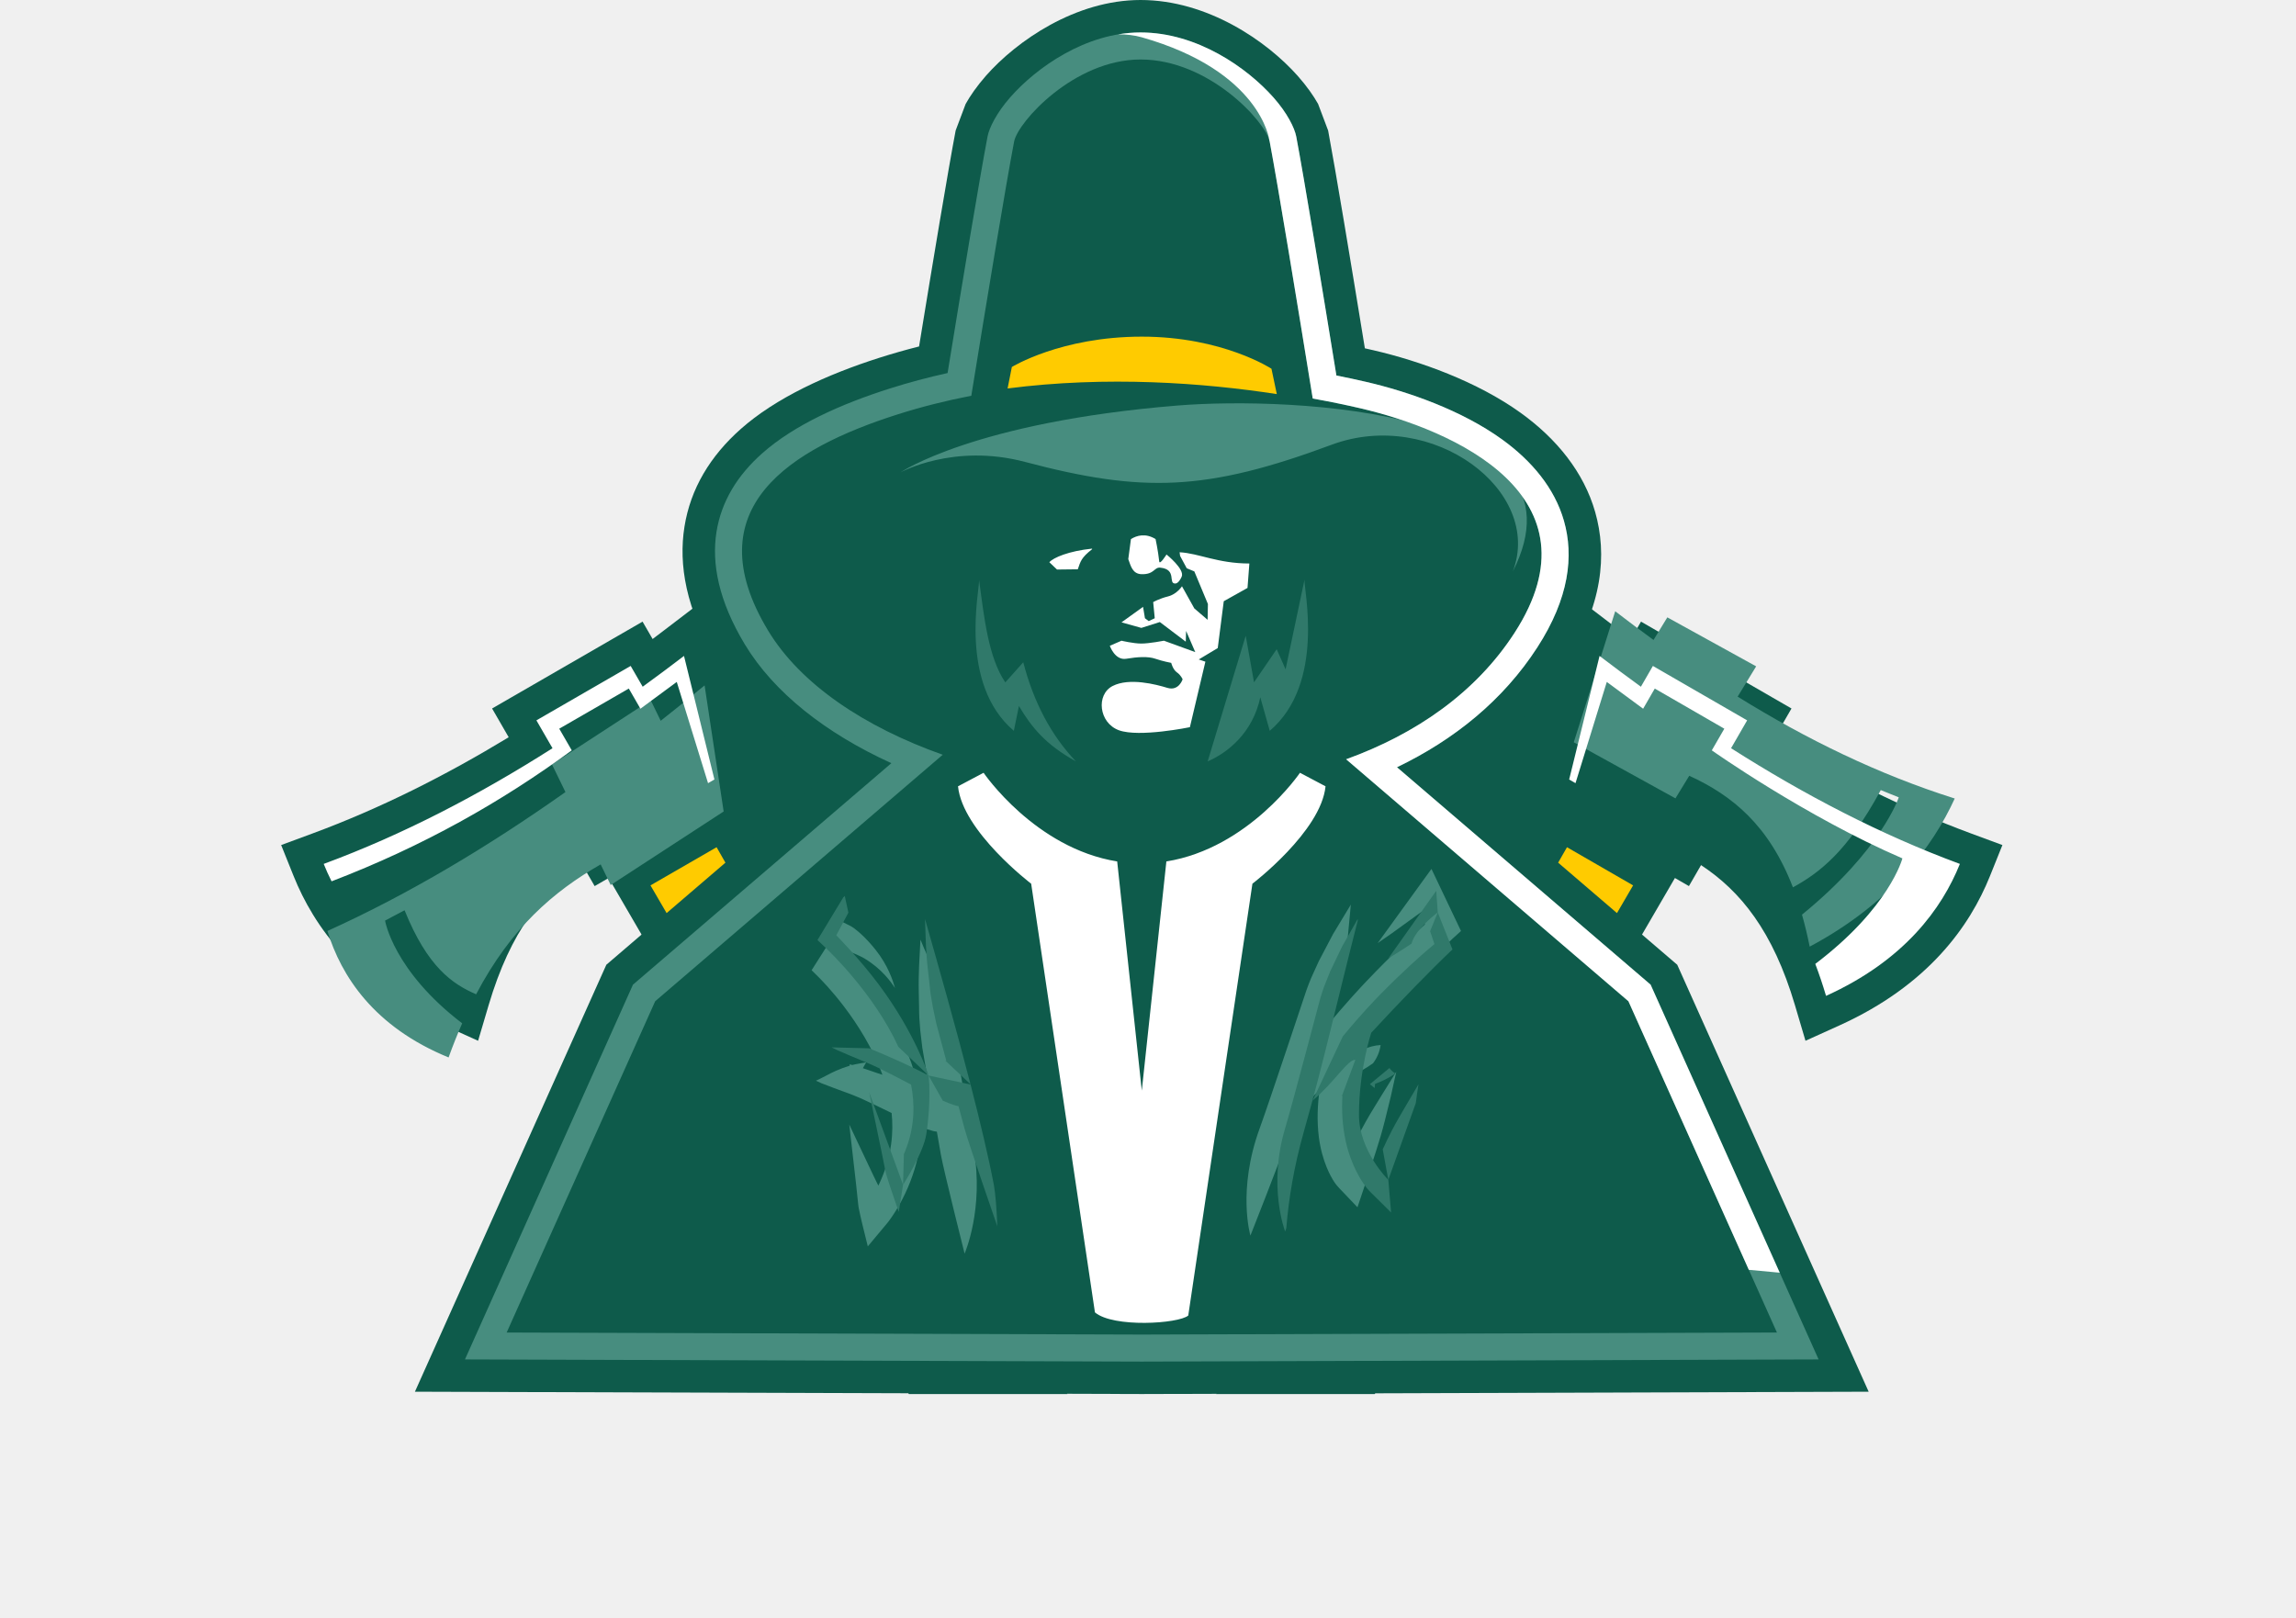
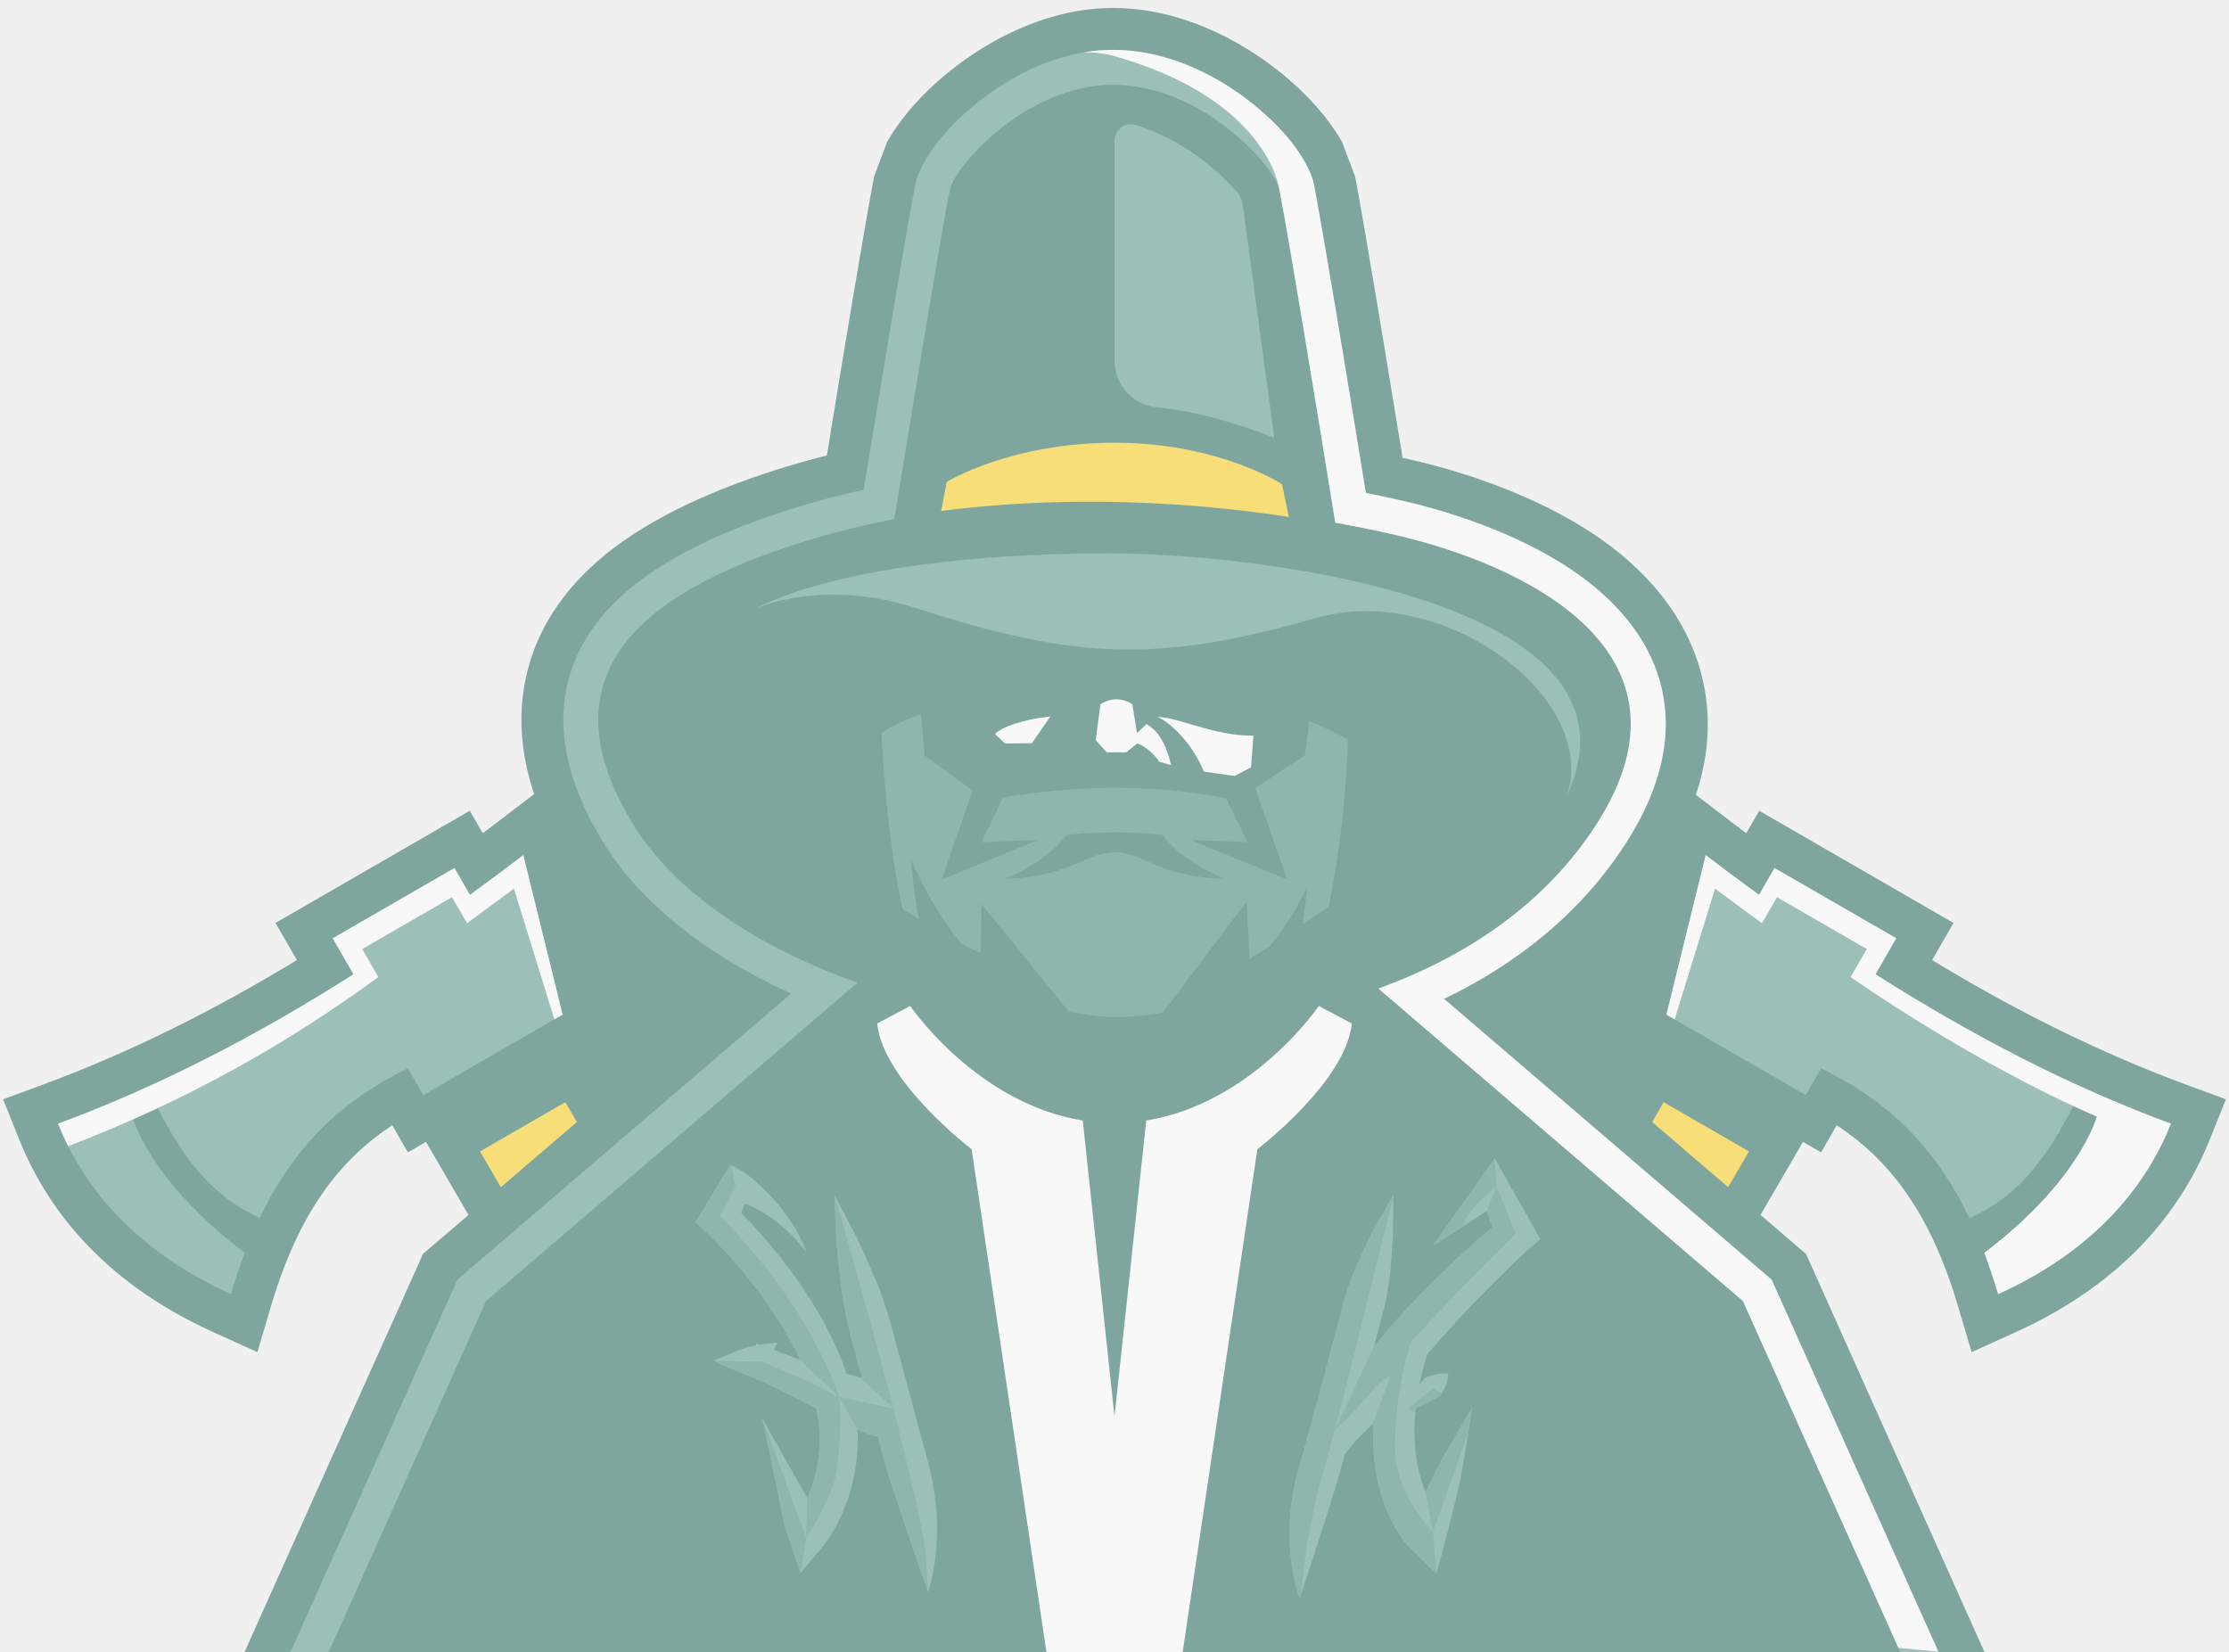
- <svg xmlns="http://www.w3.org/2000/svg" width="755" height="532" viewBox="0 0 755 532" fill="none">
-   <path fill-rule="evenodd" clip-rule="evenodd" d="M298.861 458.468L200.145 288.756L195.539 291.416L191.556 284.517C178.6 293.049 167.9 306.174 160.687 330.548L157.213 342.29L146.056 337.242C116.912 324.056 103.168 304.604 96.544 288.099L92.457 277.918L102.747 274.115C125.04 265.876 146.468 255.088 167.275 242.462L161.815 233.005L211.296 204.438L214.599 210.159C215.884 209.191 217.167 208.218 218.448 207.24L231.393 197.357L234.286 209.112L245.898 198.669L316.685 229.235L259.722 299.202L350.99 458.468H298.861ZM399.925 458.468L490.433 300.528L432.392 229.235L503.176 198.669L516.297 210.467L519.521 197.357L532.468 207.24C533.749 208.218 535.029 209.191 536.314 210.159L539.618 204.438L589.1 233.005L583.64 242.462C604.448 255.088 625.875 265.876 648.168 274.115L658.457 277.918L654.371 288.099C647.746 304.604 634.003 324.056 604.857 337.242L593.702 342.29L590.229 330.548C583.013 306.174 572.315 293.049 559.359 284.517L555.375 291.416L550.769 288.756L452.053 458.468H399.925Z" fill="#0E5B4B" />
-   <path fill-rule="evenodd" clip-rule="evenodd" d="M477.983 254.231L551.531 317.285L614.477 457.704L375.462 458.469L136.441 457.704L199.383 317.285L274.165 253.175C257.391 243.351 244.057 231.149 235.78 217.403C225.46 200.28 223.112 185.586 225.067 173.274C227.054 160.694 233.574 149.968 243.566 141.103C255.032 130.93 271.675 123.228 289.257 117.633C293.559 116.267 297.873 115.041 302.219 113.942C306.762 86.082 311.775 55.964 314.254 42.907L317.53 34.199C319.004 31.54 321.221 28.332 324.158 24.976C334.292 13.44 353.698 0 375.047 0C397.052 0 416.577 13.515 426.733 24.961C429.715 28.323 431.942 31.528 433.428 34.172L436.737 42.939C439.172 55.896 444.239 86.437 448.814 114.553C449.754 114.763 450.682 114.972 451.577 115.179C466.888 118.724 485.758 125.484 500.075 135.794C511.967 144.36 520.823 155.365 524.536 168.355C528.5 182.258 527.157 199.09 514.479 218.707C505.098 233.224 492.605 245.028 477.983 254.231Z" fill="#0E5B4B" />
-   <path fill-rule="evenodd" clip-rule="evenodd" d="M459.374 252.331L542.773 323.831L598.019 447.085L375.462 447.798L152.895 447.085L208.14 323.831L293.111 250.992C271.653 241.231 254.497 227.807 244.909 211.897C236.26 197.526 233.966 185.276 235.604 174.942C237.21 164.803 242.583 156.233 250.642 149.087C261.125 139.789 276.425 132.916 292.5 127.803C298.812 125.792 305.2 124.097 311.599 122.685C316.404 93.133 322.05 59.014 324.737 44.9C325.272 42.079 327.663 37.166 332.184 32.016C340.735 22.27 357.017 10.672 375.047 10.672C393.688 10.672 410.145 22.34 418.75 32.041C423.337 37.214 425.728 42.138 426.252 44.915C428.895 58.944 434.606 93.66 439.455 123.49C442.972 124.189 446.215 124.892 449.163 125.576C463.262 128.838 480.658 134.967 493.839 144.454C503.689 151.548 511.202 160.528 514.271 171.284C517.569 182.803 516.029 196.663 505.523 212.915C494.33 230.225 478.266 243.243 459.374 252.331ZM442.644 249.708C465.577 241.417 485.288 227.831 498.054 208.087C527.036 163.254 478.288 141.444 447.165 134.239C442.666 133.2 437.468 132.111 431.669 131.069C426.656 100.104 420.334 61.528 417.505 46.561C416.315 40.237 397.685 19.564 375.047 19.564C353.228 19.564 334.696 40.102 333.473 46.561C330.612 61.606 324.376 99.447 319.396 130.153C311.294 131.719 303.191 133.734 295.186 136.277C259.924 147.497 228.277 167.048 252.531 207.309C263.2 225.027 284.266 239.102 310.005 248.218L215.445 329.286L166.606 438.236L375.462 438.906L584.314 438.236L535.478 329.286L442.644 249.708Z" fill="#478D7F" />
-   <path fill-rule="evenodd" clip-rule="evenodd" d="M589.571 291.831C581.725 271.488 569.68 261.619 555.482 255.135L550.943 262.56L517.51 244.119L531.135 201.031C535.307 204.246 539.506 207.394 543.733 210.465L548.274 203.037L577.484 219.148L571.394 229.109C594.042 243.144 617.69 254.686 642.779 262.61C635.621 278.301 621.82 297.081 595.084 311.329C594.331 307.583 593.487 304.083 592.554 300.808C618.738 279.464 624.374 262.23 624.374 262.23L618.463 259.842C607.459 280.175 598.155 287.106 589.571 291.831ZM151.979 336.546C150.437 340.061 148.946 343.796 147.51 347.77C122.886 337.705 112.181 320.92 107.667 306.18C134.504 294.027 160.509 278.444 185.939 260.494L181.507 251.389L213.957 230.257L217.262 237.047C222.089 233.238 226.899 229.356 231.693 225.411L237.963 266.88L200.821 291.068L197.518 284.282C182.006 293.173 168.076 305.138 156.566 326.998C148.737 323.608 140.579 318.048 133.036 299.366L126.622 302.759C126.622 302.759 129.309 319.235 151.979 336.546ZM296.12 155.363C296.12 155.363 320.242 138.821 387.232 133.367C424.924 130.297 524.555 134.888 497.459 187.939C507.598 161.411 470.923 133.985 437.884 146.266C396.694 161.574 375.811 162.17 337.044 151.908C313.494 145.674 296.12 155.363 296.12 155.363ZM411.179 406.359C411.179 406.359 406.767 391.502 414.254 371.002C417.476 362.185 429.346 326.334 429.614 325.61C431.062 321.694 431.104 321.705 432.858 317.882C433.135 317.271 433.395 316.655 433.695 316.053C433.712 316.018 438.325 307.241 438.34 307.218C438.618 306.724 443.727 298.28 444.197 297.503C443.222 307.963 443.237 307.961 443.201 308.202C443.083 308.96 441.729 317.635 441.725 317.673C441.611 318.311 441.45 318.949 441.312 319.586C440.451 323.59 440.492 323.594 439.308 327.563C439.208 327.9 437.53 332.923 435.781 338.133C442.391 330.02 447.961 324.155 449.08 322.976C457.929 313.66 464.591 307.613 466.02 306.299C466.169 306.159 467.304 305.135 468.552 304.031L467.533 299.816C464.235 302.171 460.971 304.59 457.673 306.945C457.303 307.208 457.301 307.203 453.021 310.173L470.712 285.767L480.427 306.187C477.586 308.778 477.548 308.729 474.809 311.44C472.28 313.949 466.358 319.905 461.046 325.625C460.357 326.364 457.463 329.478 452.593 335.007C451.378 336.384 450.229 337.716 449.141 338.995C448.033 341.934 447.139 344.682 446.428 347.25C446.948 346.582 447.49 345.918 448.061 345.262C449.966 344.343 451.942 343.803 453.997 343.687C453.674 345.977 452.799 347.956 451.494 349.694C449.155 351.36 447.01 352.545 444.973 353.447C443.017 363.751 444.181 370.347 444.987 373.766C445.149 374.453 445.324 375.095 445.507 375.693C446.666 373.416 447.837 371.144 449.094 368.913C450.92 365.672 452.924 362.522 454.868 359.342C456.277 357.038 457.736 354.762 459.145 352.458C458.488 355.168 457.997 357.891 457.343 360.603C454.215 373.529 454.14 373.525 449.978 386.308C448.815 389.893 447.548 393.457 446.382 397.04C445.915 396.549 441.466 391.882 440.509 390.885C439.31 389.638 438.813 388.849 438.284 387.983C437.862 387.293 434.742 382.198 433.695 374.054C433.005 368.682 433.231 363.336 433.946 358.34L433.942 358.347C433.463 358.916 433.396 358.9 431.476 360.929C431.341 361.071 428.417 364.019 427.834 364.767C427.268 365.495 426.632 366.328 425.961 367.251C424.258 372.187 423.906 373.049 423.146 375.205C420.372 383.099 411.179 406.359 411.179 406.359ZM290.169 353.465C283.721 335.75 270.058 322.28 269.82 322.018C269.76 321.952 269.703 321.883 269.645 321.815C269.442 321.579 269.426 321.598 266.887 319.081L276.978 303.186C279.672 304.612 279.85 304.36 282.162 306.329C283.056 307.091 285.062 308.797 287.897 312.34C292.016 317.49 293.61 322.489 294.31 324.923C293.03 323.032 290.023 318.628 284.096 315.116C284.093 315.114 282.445 314.16 279.984 313.226L279.773 313.146L278.613 315.742C278.838 315.984 279.086 316.255 279.363 316.559C285.358 323.139 297.367 338.215 301.603 356.183C302.876 356.458 304.157 356.712 305.433 356.975C304.253 350.183 303.297 344.667 303.296 344.652L302.619 338.933C302.284 334.846 302.258 334.85 302.211 330.698C302.177 327.736 302.043 324.789 302.107 321.809C302.243 315.437 302.393 315.419 302.679 309.025C304.148 312.721 305.892 316.256 307.359 319.95C308.39 322.543 309.236 325.239 310.172 327.882C311.959 332.926 311.923 332.946 313.151 338.256C313.359 339.153 313.601 340.034 313.773 340.944C313.785 341.019 318.175 366.347 320.186 377.859C323.635 397.599 317.19 412.291 317.19 412.291C317.19 412.291 310.266 384.759 309.389 379.733C309.077 377.95 308.612 375.275 308.073 372.18C307.565 372.13 307.064 372.02 306.585 371.892C305.389 371.57 304.225 371.165 303.091 370.702C302.602 383.994 297.101 395.072 292.229 401.659C292.22 401.665 292.14 401.788 291.715 402.301C291.21 402.913 291.207 402.91 285.361 409.908C284.769 407.4 284.109 404.917 283.513 402.407C283.128 400.783 282.74 399.156 282.42 397.505C282.209 396.422 282.256 396.408 281.5 389.39C281.329 387.822 281.309 387.83 279.266 369.838C286.616 385.395 286.616 385.396 287.264 386.74C287.781 387.807 288.304 388.865 288.824 389.927C288.94 389.689 289.056 389.444 289.176 389.192C293.414 380.118 293.821 372.031 293.194 366.041L292.995 365.946C291.223 365.098 289.467 364.224 287.693 363.379C286.141 362.64 284.59 361.908 283.02 361.197C281.592 360.55 279.278 359.685 278.949 359.562C277.402 358.985 275.843 358.431 274.297 357.851C272.892 357.324 271.485 356.805 270.099 356.243C269.486 355.994 268.914 355.667 268.301 355.418C270.524 354.444 272.651 353.139 274.874 352.165C276.357 351.515 277.867 350.945 279.389 350.494L279.4 350.033C279.681 350.118 279.969 350.186 280.257 350.252C281.754 349.872 283.262 349.684 284.764 349.39C284.783 349.386 284.801 349.394 284.819 349.391C284.446 350.022 284.095 350.664 283.741 351.305L284.801 351.659C286.078 352.085 287.345 352.537 288.625 352.966C288.774 353.016 289.411 353.229 290.169 353.465Z" fill="#478D7F" />
-   <path fill-rule="evenodd" clip-rule="evenodd" d="M383.541 283.309C410.624 278.958 427.474 254.148 427.474 254.148L435.882 258.6C434.397 273.441 411.836 290.633 411.836 290.633L390.738 432.648C387.56 435.355 366.068 436.725 360.051 431.613L339.084 290.633C339.084 290.633 316.512 273.441 315.027 258.6L323.435 254.148C323.435 254.148 340.296 278.958 367.368 283.309L375.46 358.68L383.541 283.309ZM345.058 184.904C346.379 183.384 351.501 181.211 359.112 180.431V180.621C355.519 183.449 355.334 184.586 354.416 187.227L347.58 187.306L345.058 184.904ZM387.898 181.627C394.188 181.952 400.435 185.322 410.831 185.322L410.22 193.358L402.411 197.73L400.435 213.134L394.188 216.881L396.372 217.61L391.273 239.155C391.273 239.155 374.619 242.59 367.958 240.173C361.296 237.755 360.357 228.411 365.883 225.601C371.398 222.791 380.134 225.08 383.88 226.226C387.636 227.37 388.881 223.416 388.881 223.416C388.881 223.416 388.357 222.062 387.003 221.126C385.66 220.189 385.136 218.002 385.136 218.002C385.136 218.002 382.318 217.483 379.926 216.649C377.535 215.817 374.095 216.025 370.349 216.649C366.604 217.274 364.944 212.383 364.944 212.383L368.788 210.717C368.788 210.717 372.708 211.653 375.318 211.653C377.917 211.653 382.744 210.717 382.744 210.717L393.042 214.464L390.028 207.491L389.919 211.03L381.39 204.576L375.318 206.503L368.788 204.681L375.875 199.58L376.497 203.328L377.742 204.264L379.719 203.328L379.206 198.019C379.206 198.019 381.182 196.874 384.098 196.145C387.003 195.417 388.674 192.815 388.674 192.815L392.736 200.101L397.104 203.847L397.202 198.644L392.736 187.923L390.235 186.882L388.051 182.822L387.898 181.627ZM371.889 177.29C373.778 176.124 376.661 175.232 379.992 177.29C379.992 177.29 380.811 181.087 381.193 184.639C381.335 185.982 383.585 182.362 383.585 182.362C383.585 182.362 389.678 187.224 388.575 189.659C388.248 190.399 387.451 191.868 386.511 191.906C383.945 192.01 387.178 187.258 381.532 186.688C379.49 186.483 379.643 188.93 375.438 188.841C372.348 188.775 371.824 186.039 371.015 183.881L371.889 177.29ZM518.08 257.563L515.994 256.354L525.986 215.721C530.497 219.162 535.029 222.539 539.582 225.847L543.525 219.014L574.517 236.91L569.231 246.072C593.398 261.442 618.362 274.476 644.473 284.123C638.597 298.747 626.279 315.836 600.463 327.52C599.35 323.786 598.17 320.288 596.925 317.008C621.398 298.466 625.569 282.306 625.569 282.306C593.584 268.487 562.897 246.775 562.897 246.775L567.014 239.651L544.147 226.449L540.314 233.081L528.367 224.271L518.08 257.563ZM232.829 257.563L222.542 224.271L210.595 233.081L206.773 226.449L183.901 239.651L188.014 246.775C165.066 263.61 139.193 278.302 109.032 289.847C108.055 287.909 107.197 285.996 106.445 284.123C132.55 274.476 157.511 261.442 181.681 246.072L176.391 236.91L207.385 219.014L211.338 225.847C215.892 222.539 220.413 219.162 224.923 215.721L234.926 256.354L232.829 257.563Z" fill="white" />
-   <path fill-rule="evenodd" clip-rule="evenodd" d="M428.973 190.604C428.973 190.559 428.984 190.52 428.995 190.49L428.973 190.604ZM428.973 190.604C428.607 193.415 435.998 224.632 417.538 240.352L414.429 229.332C411.933 241.036 403.66 247.593 397.12 250.401L409.631 209.07L412.363 224.395L419.818 213.51L422.744 220.118L428.973 190.604ZM321.956 190.754L321.923 190.49C321.934 190.549 321.945 190.638 321.956 190.754ZM321.956 190.754C323.645 203.29 325.011 216.191 330.573 224.424L336.479 217.801C339.942 231.114 345.741 241.951 353.798 250.401C343.761 244.864 339.093 239.026 335.058 232.182L333.38 240.352C315.2 224.873 322.095 194.369 321.956 190.754ZM305.356 353.719L295.416 344.278C287.326 326.622 272.298 312.507 272.04 312.235C271.975 312.166 271.911 312.095 271.846 312.025C271.62 311.78 271.599 311.797 268.812 309.161L277.29 295.139L277.784 294.656V294.658L278.978 300.159L274.998 307.594C274.998 307.594 282.572 315.224 288.919 323.715C301.107 340.038 305.356 353.719 305.356 353.719ZM319.126 356.573L310.832 348.782L311.176 348.877C309.391 342.21 307.938 336.795 307.928 336.78L306.744 331.194C306.045 327.21 306.013 327.213 305.604 323.189C305.303 320.319 304.915 317.456 304.711 314.577C304.291 308.419 304.442 308.414 304.173 302.249C308.691 318.027 314.361 338.054 319.126 356.573ZM319.148 356.666L319.126 356.573L319.245 356.686L319.148 356.666ZM305.356 353.719C305.356 353.719 306.325 361.7 304.593 373.035C303.646 379.231 296.955 389.653 296.955 389.653L297.234 379.405L297.267 379.463C297.363 379.242 297.46 379.014 297.557 378.778C301.043 370.329 300.741 362.534 299.59 356.688L299.375 356.578C297.503 355.619 295.653 354.635 293.781 353.678C292.146 352.841 290.511 352.009 288.854 351.197C287.348 350.457 284.938 349.44 284.583 349.294C282.97 348.612 281.345 347.954 279.732 347.271C278.258 346.65 276.784 346.037 275.332 345.384C274.697 345.098 274.094 344.742 273.471 344.455L285.82 344.768C292.458 347.528 299.052 350.368 305.356 353.719ZM305.356 353.719L319.148 356.666C322.311 368.939 325.075 380.546 326.84 389.809C327.334 392.617 327.732 397.529 327.948 403.304C327.539 402.123 318.492 376.038 317.19 371.215C316.717 369.466 316.007 366.84 315.189 363.802C314.673 363.713 314.156 363.569 313.661 363.405C312.424 362.999 311.209 362.516 310.015 361.978L305.356 353.719ZM296.955 389.653L295.556 398.482L295.524 398.53C294.695 396.055 293.813 393.6 292.985 391.125C292.447 389.521 291.92 387.917 291.447 386.292C291.135 385.228 291.178 385.218 289.801 378.365C289.489 376.835 289.467 376.841 285.82 359.265L285.853 359.329L296.955 389.653ZM456.524 388.03L457.438 398.764V398.766C456.922 398.252 452.006 393.385 450.951 392.345C449.617 391.043 449.047 390.24 448.434 389.359C447.95 388.658 444.335 383.481 442.56 375.516C441.388 370.261 441.151 365.105 441.431 360.328V360.333C441.345 360.432 441.28 360.51 441.205 360.587L445.691 348.539C443.206 348.378 438.591 356.166 431.727 361.851L431.598 362.029L431.652 361.914L431.598 361.958L431.706 361.813L441.538 340.879C447.509 333.563 452.619 328.341 453.641 327.29C461.784 318.971 467.991 313.641 469.325 312.483C469.465 312.36 470.53 311.458 471.692 310.486L470.294 306.326L470.197 306.385L470.229 306.349L472.779 300.07L477.62 312.248C470.724 318.763 460.3 329.476 450.908 339.653C450.908 339.653 446.874 351.728 446.874 366.65C446.874 378.575 456.524 388.03 456.524 388.03ZM472.779 300.07C472.779 300.07 465.345 305.561 464.151 310.352C463.086 311.055 462.01 311.758 460.934 312.45C460.579 312.677 460.579 312.671 456.513 315.209L472.273 292.979L472.284 292.998L472.779 300.07ZM456.524 388.03L454.684 378.004C455.652 375.903 456.631 373.804 457.707 371.753C459.267 368.761 461.02 365.87 462.709 362.945C463.925 360.825 465.205 358.738 466.432 356.618C466.087 358.667 465.861 360.732 465.56 362.788L456.524 388.03ZM422.981 403.889L422.605 405.011C422.605 405.011 416.839 390.283 422.605 371.03C425.09 362.749 433.954 328.984 434.158 328.304C435.288 324.628 435.331 324.642 436.762 321.079C436.998 320.512 437.203 319.935 437.45 319.376C437.472 319.344 441.366 311.213 441.377 311.191C441.614 310.735 446.046 302.963 446.455 302.249V302.79C438.687 333.279 435.686 347.609 428.737 372.205C425.423 383.942 423.734 394.551 422.981 403.889ZM452.038 357.834L450.467 356.56L456.9 351.248C457.417 351.981 458.019 352.555 458.729 352.934C458.632 353.071 458.535 353.207 458.439 353.34C456.223 354.77 454.146 355.746 452.167 356.46C452.113 356.925 452.07 357.383 452.038 357.834Z" fill="#30796A" />
-   <path fill-rule="evenodd" clip-rule="evenodd" d="M419.855 129.606C395.779 125.903 364.022 123.54 331.33 127.754L332.728 120.697C332.728 120.697 348.865 110.715 375.458 110.715C402.051 110.715 418.101 121.271 418.101 121.271L419.855 129.606ZM219.202 300.294L213.898 291.182L235.64 278.633L238.544 283.711L219.202 300.294ZM512.371 283.711L515.276 278.633L537.017 291.182L531.713 300.294L512.371 283.711Z" fill="#FFCB00" />
-   <path fill-rule="evenodd" clip-rule="evenodd" d="M417.381 46.039C417.381 46.039 414.665 23.431 375.462 12.268C373.037 11.578 370.419 11.283 367.695 11.3C370.102 10.893 372.558 10.672 375.051 10.672C393.692 10.672 410.148 22.34 418.745 32.041C423.335 37.214 425.724 42.138 426.249 44.915C428.893 58.945 434.612 93.661 439.452 123.491C442.97 124.189 446.218 124.893 449.168 125.576C463.261 128.838 480.664 134.967 493.841 144.454C503.692 151.549 511.202 160.528 514.277 171.285C517.566 182.804 516.026 196.663 505.519 212.915C494.335 230.226 478.265 243.243 459.374 252.332L542.775 323.831L585.236 418.565L575.067 417.613L535.474 329.286L442.648 249.708C465.572 241.417 485.29 227.832 498.056 208.088C527.033 163.253 478.291 141.445 447.165 134.239C442.674 133.199 437.464 132.111 431.672 131.069C426.66 100.104 420.327 61.529 417.512 46.56C417.48 46.396 417.433 46.222 417.381 46.039Z" fill="white" />
+ <svg xmlns="http://www.w3.org/2000/svg" width="521" height="386" viewBox="0 0 521 386" fill="none">
+   <g opacity="0.5">
+     <path fill-rule="evenodd" clip-rule="evenodd" d="M351.538 244.618C340.491 242.918 325.918 241.834 310.916 243.768L311.558 240.53C311.558 240.53 318.963 235.949 331.166 235.949C343.369 235.949 350.734 240.793 350.734 240.793L351.538 244.618ZM259.464 322.942L257.03 318.761L267.007 313.003L268.34 315.333L259.464 322.942ZM393.992 315.333L395.325 313.003L405.301 318.761L402.867 322.942L393.992 315.333Z" fill="#FFCB00" />
+     <path fill-rule="evenodd" clip-rule="evenodd" d="M190.189 422.712L99.572 266.921L95.345 269.363L91.689 263.031C79.796 270.863 69.975 282.912 63.352 305.283L60.163 316.066L49.922 311.429C23.167 299.327 10.551 281.469 4.471 266.321L0.72 256.975L10.165 253.481C30.627 245.921 50.298 236.018 69.399 224.426L64.386 215.747L109.808 189.52L112.841 194.771C114.021 193.886 115.197 192.991 116.373 192.096L128.256 183.021L130.913 193.814L141.572 184.226L206.552 212.286L154.259 276.509L238.039 422.712H190.189ZM282.962 422.712L366.042 277.728L312.76 212.286L377.74 184.226L389.784 195.057L392.745 183.021L404.628 192.096C405.804 192.991 406.98 193.886 408.161 194.771L411.193 189.52L456.611 215.747L451.603 224.426C470.703 236.018 490.37 245.921 510.836 253.481L520.282 256.975L516.53 266.321C510.446 281.469 497.83 299.327 471.079 311.429L460.839 316.066L457.649 305.283C451.027 282.912 441.205 270.863 429.313 263.031L425.656 269.363L421.429 266.921L330.812 422.712H282.962Z" fill="#0E5B4B" />
+     <path fill-rule="evenodd" clip-rule="evenodd" d="M354.613 235.235L422.131 293.112L479.907 422.01L260.503 422.714L41.098 422.01L98.874 293.112L167.52 234.264C152.124 225.247 139.879 214.045 132.281 201.429C122.812 185.709 120.66 172.222 122.445 160.92C124.273 149.37 130.253 139.525 139.427 131.389C149.957 122.048 165.235 114.978 181.379 109.841C185.321 108.589 189.286 107.461 193.271 106.456C197.441 80.882 202.036 53.236 204.316 41.248L207.32 33.255C208.677 30.812 210.71 27.87 213.414 24.79C222.712 14.197 240.526 1.862 260.126 1.862C280.317 1.862 298.251 14.269 307.567 24.776C310.3 27.861 312.352 30.803 313.709 33.231L316.751 41.277C318.989 53.169 323.635 81.205 327.834 107.013C328.705 107.209 329.553 107.399 330.372 107.589C344.43 110.846 361.75 117.049 374.894 126.514C385.816 134.378 393.942 144.481 397.346 156.402C400.993 169.165 399.76 184.619 388.12 202.624C379.507 215.949 368.039 226.785 354.613 235.235Z" fill="#0E5B4B" />
+     <path fill-rule="evenodd" clip-rule="evenodd" d="M337.532 233.486L414.09 299.118L464.807 412.263L260.503 412.915L56.199 412.263L106.916 299.118L184.907 232.258C165.211 223.298 149.467 210.972 140.67 196.371C132.724 183.179 130.62 171.934 132.119 162.446C133.595 153.139 138.532 145.274 145.93 138.713C155.552 130.177 169.591 123.869 184.345 119.175C190.148 117.328 196.009 115.776 201.888 114.476C206.297 87.35 211.477 56.033 213.938 43.074C214.433 40.485 216.628 35.976 220.779 31.249C228.629 22.303 243.569 11.653 260.127 11.653C277.242 11.653 292.343 22.365 300.236 31.273C304.45 36.019 306.644 40.542 307.125 43.089C309.548 55.967 314.804 87.835 319.246 115.219C322.474 115.857 325.454 116.504 328.163 117.133C341.098 120.127 357.075 125.75 369.167 134.462C378.213 140.975 385.107 149.216 387.93 159.09C390.948 169.663 389.534 182.384 379.894 197.304C369.624 213.196 354.871 225.145 337.532 233.486ZM322.179 231.077C343.221 223.47 361.322 210.996 373.038 192.872C399.641 151.715 354.899 131.701 326.325 125.083C322.198 124.131 317.423 123.131 312.105 122.175C307.501 93.748 301.688 58.337 299.103 44.598C298.008 38.794 280.907 19.818 260.127 19.818C240.093 19.818 223.083 38.671 221.96 44.598C219.332 58.409 213.614 93.148 209.044 121.332C201.598 122.77 194.162 124.622 186.82 126.954C154.447 137.252 125.397 155.2 147.663 192.158C157.461 208.421 176.799 221.342 200.422 229.711L113.614 304.126L68.787 404.141L260.503 404.75L452.219 404.141L407.387 304.126L322.179 231.077Z" fill="#478D7F" />
+     <path fill-rule="evenodd" clip-rule="evenodd" d="M460.339 284.785C451.408 266.142 439.41 256.501 425.69 249.717L422.072 255.982L389.503 237.182L398.682 199.881C402.819 203.043 406.975 206.142 411.155 209.175L414.778 202.905L443.233 219.334L438.377 227.741C460.562 241.852 483.476 253.816 507.437 262.671C502.053 276.096 490.741 291.783 467.042 302.509C466.042 299.124 464.971 295.954 463.843 292.978C486.452 275.906 490.298 261.005 490.298 261.005L484.614 258.453C476.03 275.725 467.942 281.21 460.339 284.785ZM57.206 292.859C56.054 295.868 54.973 299.082 53.959 302.509C30.256 291.783 18.949 276.096 13.56 262.671C37.525 253.816 60.439 241.852 82.624 227.741L77.768 219.334L106.223 202.905L109.841 209.175C114.021 206.142 118.182 203.043 122.319 199.881L131.498 237.182L98.93 255.982L95.312 249.717C81.61 256.492 69.627 266.118 60.696 284.704C53.145 281.129 45.114 275.597 36.592 258.453L30.903 261.005C30.903 261.005 34.736 275.84 57.206 292.859ZM176.54 142.305C176.54 142.305 197.625 129.351 259.453 129.351C294.24 129.351 387.223 140.638 366.323 185.813C373.602 162.976 337.297 135.959 307.575 144.475C270.527 155.102 251.165 154.116 214.302 142.195C191.907 134.954 176.54 142.305 176.54 142.305ZM303.781 373.64C303.781 373.64 298.482 360.12 303.781 342.447C306.061 334.844 314.197 303.852 314.388 303.223C315.416 299.853 315.459 299.862 316.778 296.592C316.987 296.073 317.178 295.544 317.411 295.03C317.425 295.002 321.005 287.537 321.015 287.518C321.234 287.099 325.299 279.962 325.671 279.31C325.614 288.532 325.628 288.532 325.609 288.741C325.561 289.408 325.004 297.015 325.004 297.049C324.952 297.611 324.852 298.163 324.776 298.72C324.3 302.214 324.338 302.224 323.557 305.661C323.49 305.956 322.338 310.293 321.134 314.802C326.623 308.07 331.327 303.262 332.269 302.295C339.744 294.659 345.447 289.765 346.671 288.703C346.799 288.589 347.77 287.76 348.837 286.87L347.551 283.052C344.676 284.904 341.838 286.818 338.963 288.675C338.639 288.879 338.639 288.875 334.902 291.203L349.37 270.798L360.053 289.646C357.62 291.741 357.582 291.693 355.254 293.907C353.102 295.954 348.085 300.815 343.605 305.513C343.029 306.118 340.586 308.679 336.506 313.235C335.492 314.373 334.531 315.473 333.621 316.53C332.826 319.063 332.222 321.438 331.769 323.671C332.198 323.114 332.65 322.566 333.126 322.024C334.826 321.343 336.616 321.005 338.515 321.053C338.401 323.062 337.744 324.756 336.673 326.208C334.635 327.522 332.736 328.418 330.917 329.07C329.932 338.086 331.546 344.028 332.574 347.127C332.779 347.746 332.993 348.332 333.212 348.875C334.107 346.937 335.007 344.999 335.997 343.109C337.435 340.362 339.044 337.71 340.591 335.026C341.715 333.078 342.886 331.164 344.009 329.217C343.619 331.579 343.381 333.964 342.991 336.32C341.129 347.584 341.058 347.575 338.225 358.629C337.435 361.729 336.544 364.804 335.749 367.903C335.273 367.432 330.765 362.966 329.794 362.009C328.58 360.814 328.056 360.081 327.489 359.272C327.042 358.629 323.728 353.873 322.1 346.565C321.024 341.738 320.801 337.006 321.062 332.621L321.058 332.626C320.658 333.097 320.596 333.078 318.977 334.74C318.863 334.859 316.383 337.268 315.902 337.887C315.43 338.496 314.912 339.186 314.359 339.957C313.174 344.223 312.917 344.961 312.388 346.823C310.446 353.635 303.781 373.64 303.781 373.64ZM187.028 317.887C179.596 301.681 165.809 288.727 165.566 288.475C165.504 288.413 165.447 288.346 165.39 288.284C165.181 288.056 165.166 288.075 162.605 285.652L170.698 272.259C173.317 273.721 173.464 273.511 175.768 275.43C176.663 276.168 178.668 277.83 181.586 281.186C185.833 286.056 187.718 290.612 188.565 292.826C187.223 291.055 184.071 286.923 178.278 283.376C178.278 283.371 176.668 282.405 174.302 281.4L174.102 281.314L173.231 283.533C173.46 283.766 173.717 284.023 173.997 284.314C180.101 290.593 192.483 304.861 197.873 321.129C199.077 321.467 200.286 321.786 201.496 322.109C199.853 315.992 198.515 311.021 198.511 311.007L197.425 305.88C196.778 302.219 196.759 302.224 196.378 298.529C196.107 295.897 195.745 293.269 195.564 290.626C195.173 284.971 195.312 284.966 195.059 279.31C196.725 282.7 198.63 285.966 200.296 289.355C201.462 291.731 202.462 294.188 203.548 296.606C205.619 301.214 205.585 301.233 207.156 306.037C207.423 306.846 207.718 307.651 207.951 308.47C207.97 308.536 214.097 331.36 216.897 341.733C221.7 359.524 216.897 372.107 216.897 372.107C216.897 372.107 208.232 347.146 207.013 342.614C206.58 341.01 205.928 338.601 205.181 335.811C204.7 335.73 204.228 335.597 203.771 335.444C202.634 335.073 201.52 334.63 200.429 334.135C201.048 345.913 196.83 355.359 192.836 360.857C192.831 360.862 192.765 360.962 192.407 361.391C191.988 361.895 191.984 361.895 187.123 367.689C186.366 365.418 185.552 363.166 184.795 360.891C184.305 359.42 183.814 357.949 183.381 356.458C183.1 355.478 183.138 355.468 181.867 349.179C181.586 347.775 181.567 347.78 178.216 331.645C186.304 345.999 186.299 345.999 187.013 347.241C187.58 348.227 188.151 349.208 188.723 350.189C188.808 349.984 188.899 349.774 188.989 349.56C192.193 341.8 191.917 334.644 190.855 329.279L190.66 329.179C188.946 328.298 187.242 327.394 185.523 326.518C184.024 325.752 182.519 324.985 181.005 324.242C179.625 323.561 177.406 322.628 177.087 322.495C175.602 321.867 174.107 321.262 172.626 320.638C171.279 320.067 169.927 319.505 168.594 318.905C168.004 318.639 167.447 318.305 166.856 318.039C168.842 317.335 170.713 316.33 172.702 315.625C174.031 315.154 175.388 314.759 176.763 314.468L176.735 314.059C177.006 314.154 177.278 314.235 177.549 314.316C178.911 314.088 180.296 314.03 181.672 313.878C181.686 313.873 181.705 313.883 181.724 313.878C181.424 314.416 181.153 314.959 180.877 315.501L181.891 315.897C183.11 316.368 184.324 316.858 185.547 317.33C185.69 317.387 186.299 317.625 187.028 317.887Z" fill="#478D7F" />
+     <path fill-rule="evenodd" clip-rule="evenodd" d="M267.923 261.923C292.779 257.929 308.251 235.153 308.251 235.153L315.973 239.243C314.607 252.868 293.888 268.645 293.888 268.645L274.531 399.01C271.603 401.495 251.884 402.751 246.356 398.057L227.109 268.645C227.109 268.645 206.39 252.868 205.028 239.243L212.75 235.153C212.75 235.153 228.223 257.929 253.079 261.923L260.501 331.111L267.923 261.923ZM232.593 171.592C233.807 170.197 238.506 168.203 245.499 167.488L241.191 173.725L234.912 173.797L232.593 171.592ZM270.527 167.57C276.302 167.869 283.429 171.978 292.969 171.978L292.407 179.352L288.603 181.385L281.391 180.381C278.644 173.559 273.412 168.822 270.527 167.57ZM257.225 164.604C258.958 163.532 261.61 162.714 264.666 164.604L265.761 171.35L267.961 169.26C270.551 170.65 272.531 173.701 273.736 178.852L270.86 178.019C271.017 177.877 268.618 174.782 265.857 173.782L263.219 175.858L258.658 175.853L256.107 173.006L257.225 164.604ZM391.427 238.291L389.503 237.181L398.682 199.881C402.819 203.042 406.975 206.141 411.155 209.174L414.778 202.904L443.233 219.333L438.377 227.741C460.562 241.852 483.476 253.816 507.437 262.671C502.053 276.096 490.741 291.783 467.042 302.509C466.028 299.081 464.942 295.868 463.795 292.859C486.266 275.839 490.098 261.004 490.098 261.004C460.729 248.317 432.564 228.388 432.564 228.388L436.34 221.847L415.35 209.731L411.831 215.815L400.867 207.731L391.427 238.291ZM129.575 238.291L120.129 207.731L109.17 215.815L105.652 209.731L84.662 221.847L88.437 228.388C67.37 243.842 43.624 257.329 15.935 267.926C15.04 266.146 14.25 264.389 13.56 262.671C37.525 253.816 60.439 241.852 82.624 227.741L77.768 219.333L106.223 202.904L109.841 209.174C114.021 206.141 118.182 203.042 122.319 199.881L131.498 237.181L129.575 238.291Z" fill="white" />
+     <path fill-rule="evenodd" clip-rule="evenodd" d="M196.15 326.556L187.028 317.887C179.597 301.681 165.81 288.727 165.567 288.475C165.505 288.413 165.448 288.346 165.391 288.284C165.181 288.056 165.167 288.075 162.605 285.652L170.385 272.783L170.837 272.34H170.842L171.937 277.392L168.285 284.214C168.285 284.214 175.241 291.217 181.058 299.015C192.246 313.997 196.15 326.556 196.15 326.556ZM208.814 329.26L208.795 329.175L208.904 329.279L208.814 329.26ZM196.15 326.556L208.814 329.26C211.718 340.524 214.255 351.179 215.874 359.686C216.331 362.262 216.697 366.77 216.883 372.069C216.512 370.988 208.209 347.042 207.014 342.614C206.581 341.01 205.928 338.601 205.181 335.811C204.7 335.73 204.229 335.597 203.772 335.444C202.634 335.073 201.52 334.63 200.43 334.135L196.15 326.556ZM188.442 359.543L187.157 367.646L187.124 367.689C186.366 365.418 185.552 363.166 184.795 360.891C184.305 359.42 183.815 357.949 183.382 356.459C183.101 355.478 183.139 355.468 181.868 349.179C181.587 347.775 181.568 347.78 178.216 331.645L178.249 331.707L188.442 359.543ZM196.15 326.556C196.15 326.556 197.045 333.883 195.45 344.285C194.579 349.974 188.442 359.543 188.442 359.543L188.69 350.136L188.723 350.189C188.809 349.984 188.899 349.774 188.99 349.56C192.194 341.8 191.918 334.645 190.856 329.279L190.661 329.179C188.947 328.299 187.243 327.394 185.524 326.518C184.024 325.752 182.52 324.985 181.006 324.242C179.625 323.562 177.407 322.629 177.088 322.495C175.602 321.867 174.107 321.262 172.627 320.639C171.28 320.067 169.928 319.505 168.595 318.905C168.009 318.644 167.457 318.315 166.876 318.049L178.221 318.339C184.315 320.872 190.366 323.481 196.15 326.556ZM208.795 329.175L201.177 322.024L201.496 322.11C199.854 315.992 198.516 311.022 198.511 311.007L197.426 305.88C196.778 302.219 196.759 302.224 196.378 298.529C196.107 295.897 195.745 293.269 195.564 290.627C195.174 284.971 195.312 284.966 195.06 279.31C199.206 293.793 204.415 312.174 208.795 329.175ZM334.917 358.049L335.755 367.903H335.75C335.274 367.432 330.765 362.967 329.794 362.01C328.58 360.815 328.057 360.082 327.49 359.272C327.043 358.629 323.729 353.873 322.101 346.566C321.025 341.738 320.801 337.006 321.063 332.621L321.058 332.626C320.982 332.717 320.915 332.788 320.854 332.859L324.972 321.8C322.686 321.652 318.449 328.803 312.156 334.021L312.036 334.183L312.084 334.078L312.036 334.121L312.127 333.988L321.163 314.768C326.638 308.051 331.327 303.262 332.27 302.295C339.744 294.659 345.448 289.765 346.671 288.703C346.8 288.589 347.771 287.761 348.837 286.87L347.552 283.052L347.466 283.105L347.5 283.071L349.832 277.311L354.279 288.489C347.952 294.469 338.387 304.3 329.761 313.645C329.761 313.645 326.057 324.728 326.057 338.425C326.057 349.37 334.917 358.049 334.917 358.049ZM349.832 277.311C349.832 277.311 343.015 282.348 341.915 286.746C340.934 287.394 339.949 288.037 338.963 288.675C338.64 288.879 338.64 288.875 334.903 291.203L349.371 270.798L349.38 270.817L349.832 277.311ZM334.917 358.049L333.222 348.846C334.117 346.918 335.012 344.995 335.998 343.109C337.435 340.362 339.044 337.711 340.592 335.026C341.715 333.078 342.886 331.165 344.01 329.217C343.7 331.098 343.486 332.993 343.215 334.878L334.917 358.049ZM304.124 372.607L303.781 373.64C303.781 373.64 298.483 360.12 303.781 342.448C306.062 334.845 314.198 303.852 314.388 303.224C315.417 299.853 315.46 299.862 316.778 296.592C316.988 296.073 317.178 295.545 317.411 295.03C317.426 295.002 321.006 287.537 321.015 287.518C321.234 287.099 325.3 279.962 325.671 279.31L325.667 279.805C318.544 307.794 315.783 320.948 309.404 343.524C306.362 354.297 304.814 364.038 304.124 372.607ZM330.794 330.331L329.352 329.165L335.26 324.285C335.736 324.961 336.288 325.485 336.94 325.833C336.854 325.961 336.764 326.085 336.674 326.209C334.636 327.523 332.736 328.418 330.918 329.07C330.87 329.498 330.832 329.917 330.794 330.331ZM315.088 172.926C314.526 185.971 313.284 199.01 310.518 212.05L304.491 216.025L305.619 207.013C303.539 211.622 300.858 216.297 296.783 221.105L292.07 224.214L291.403 210.703L271.808 236.663C263.367 238.234 257.802 237.972 249.889 236.525L229.423 211.317L229.199 222.714C227.976 222.262 226.405 221.514 224.7 220.624C219.578 214.135 215.817 207.523 212.913 200.834C213.393 205.566 213.765 210.336 214.784 214.888C212.503 213.488 210.932 212.474 210.932 212.474C208.099 198.868 206.714 185.104 206.043 171.26C208.542 169.746 211.589 168.265 215.293 166.918L216.117 176.578L227.342 184.78L220.097 205.604L242.753 196.325L229.399 196.839L234.431 186.428C251.641 183.547 269.014 183.186 286.619 186.628L291.556 196.839L278.197 196.325L300.858 205.604L293.417 184.223L305.014 176.578L306.024 168.565C309.532 169.96 312.532 171.441 315.088 172.926ZM260.501 199.234C267.347 199.234 270.599 204.98 286.214 205.437C280.073 202.843 275.045 199.548 271.727 195.173C268.875 194.93 267.676 194.616 260.501 194.54C253.327 194.616 252.127 194.93 249.275 195.173C245.957 199.548 240.93 202.843 234.788 205.437C250.404 204.98 253.655 199.234 260.501 199.234Z" fill="#30796A" />
+     <path fill-rule="evenodd" clip-rule="evenodd" d="M265.495 29.222C264.329 28.855 263.062 29.065 262.077 29.784C261.091 30.503 260.51 31.65 260.51 32.869C260.501 43.7 260.501 69.646 260.501 84.328C260.501 89.936 264.748 94.64 270.327 95.206C279.12 96.073 288.28 98.558 297.844 102.366C297.844 102.366 291.808 57.606 290.508 47.998C290.346 46.794 289.827 45.67 289.023 44.761C282.262 37.254 274.426 32.064 265.495 29.222Z" fill="#478D7F" />
+     <path fill-rule="evenodd" clip-rule="evenodd" d="M301.257 120.833C279.153 117.433 250.002 115.567 219.991 119.433L221.276 112.654C221.276 112.654 236.091 103.489 260.5 103.489C284.908 103.489 299.643 113.182 299.643 113.182L301.257 120.833ZM117.063 277.514L112.197 269.15L132.15 257.633L134.82 262.294L117.063 277.514ZM386.179 262.294L388.85 257.633L408.798 269.15L403.932 277.514L386.179 262.294Z" fill="#FFCB00" />
+     <path fill-rule="evenodd" clip-rule="evenodd" d="M298.983 44.122C298.983 44.122 296.488 23.37 260.502 13.12C258.279 12.486 255.874 12.215 253.375 12.234C255.584 11.858 257.84 11.653 260.126 11.653C277.241 11.653 292.342 22.365 300.235 31.273C304.448 36.019 306.643 40.542 307.124 43.089C309.547 55.967 314.803 87.835 319.245 115.219C322.473 115.857 325.453 116.504 328.162 117.133C341.097 120.128 357.074 125.75 369.166 134.462C378.212 140.975 385.105 149.216 387.929 159.09C390.947 169.663 389.533 182.384 379.893 197.304C369.623 213.196 354.87 225.145 337.531 233.486L414.089 299.118L453.065 386.078L443.73 385.207L407.386 304.126L322.178 231.077C343.22 223.47 361.321 210.996 373.037 192.872C399.64 151.715 354.898 131.701 326.324 125.083C322.197 124.131 317.422 123.131 312.104 122.175C307.5 93.748 301.687 58.337 299.102 44.598C299.074 44.45 299.035 44.288 298.983 44.122Z" fill="white" />
+     <path d="M381.635 401.638L373.937 382.396H435.222L427.771 401.638H381.635Z" fill="#0E5B4B" />
+   </g>
</svg>
